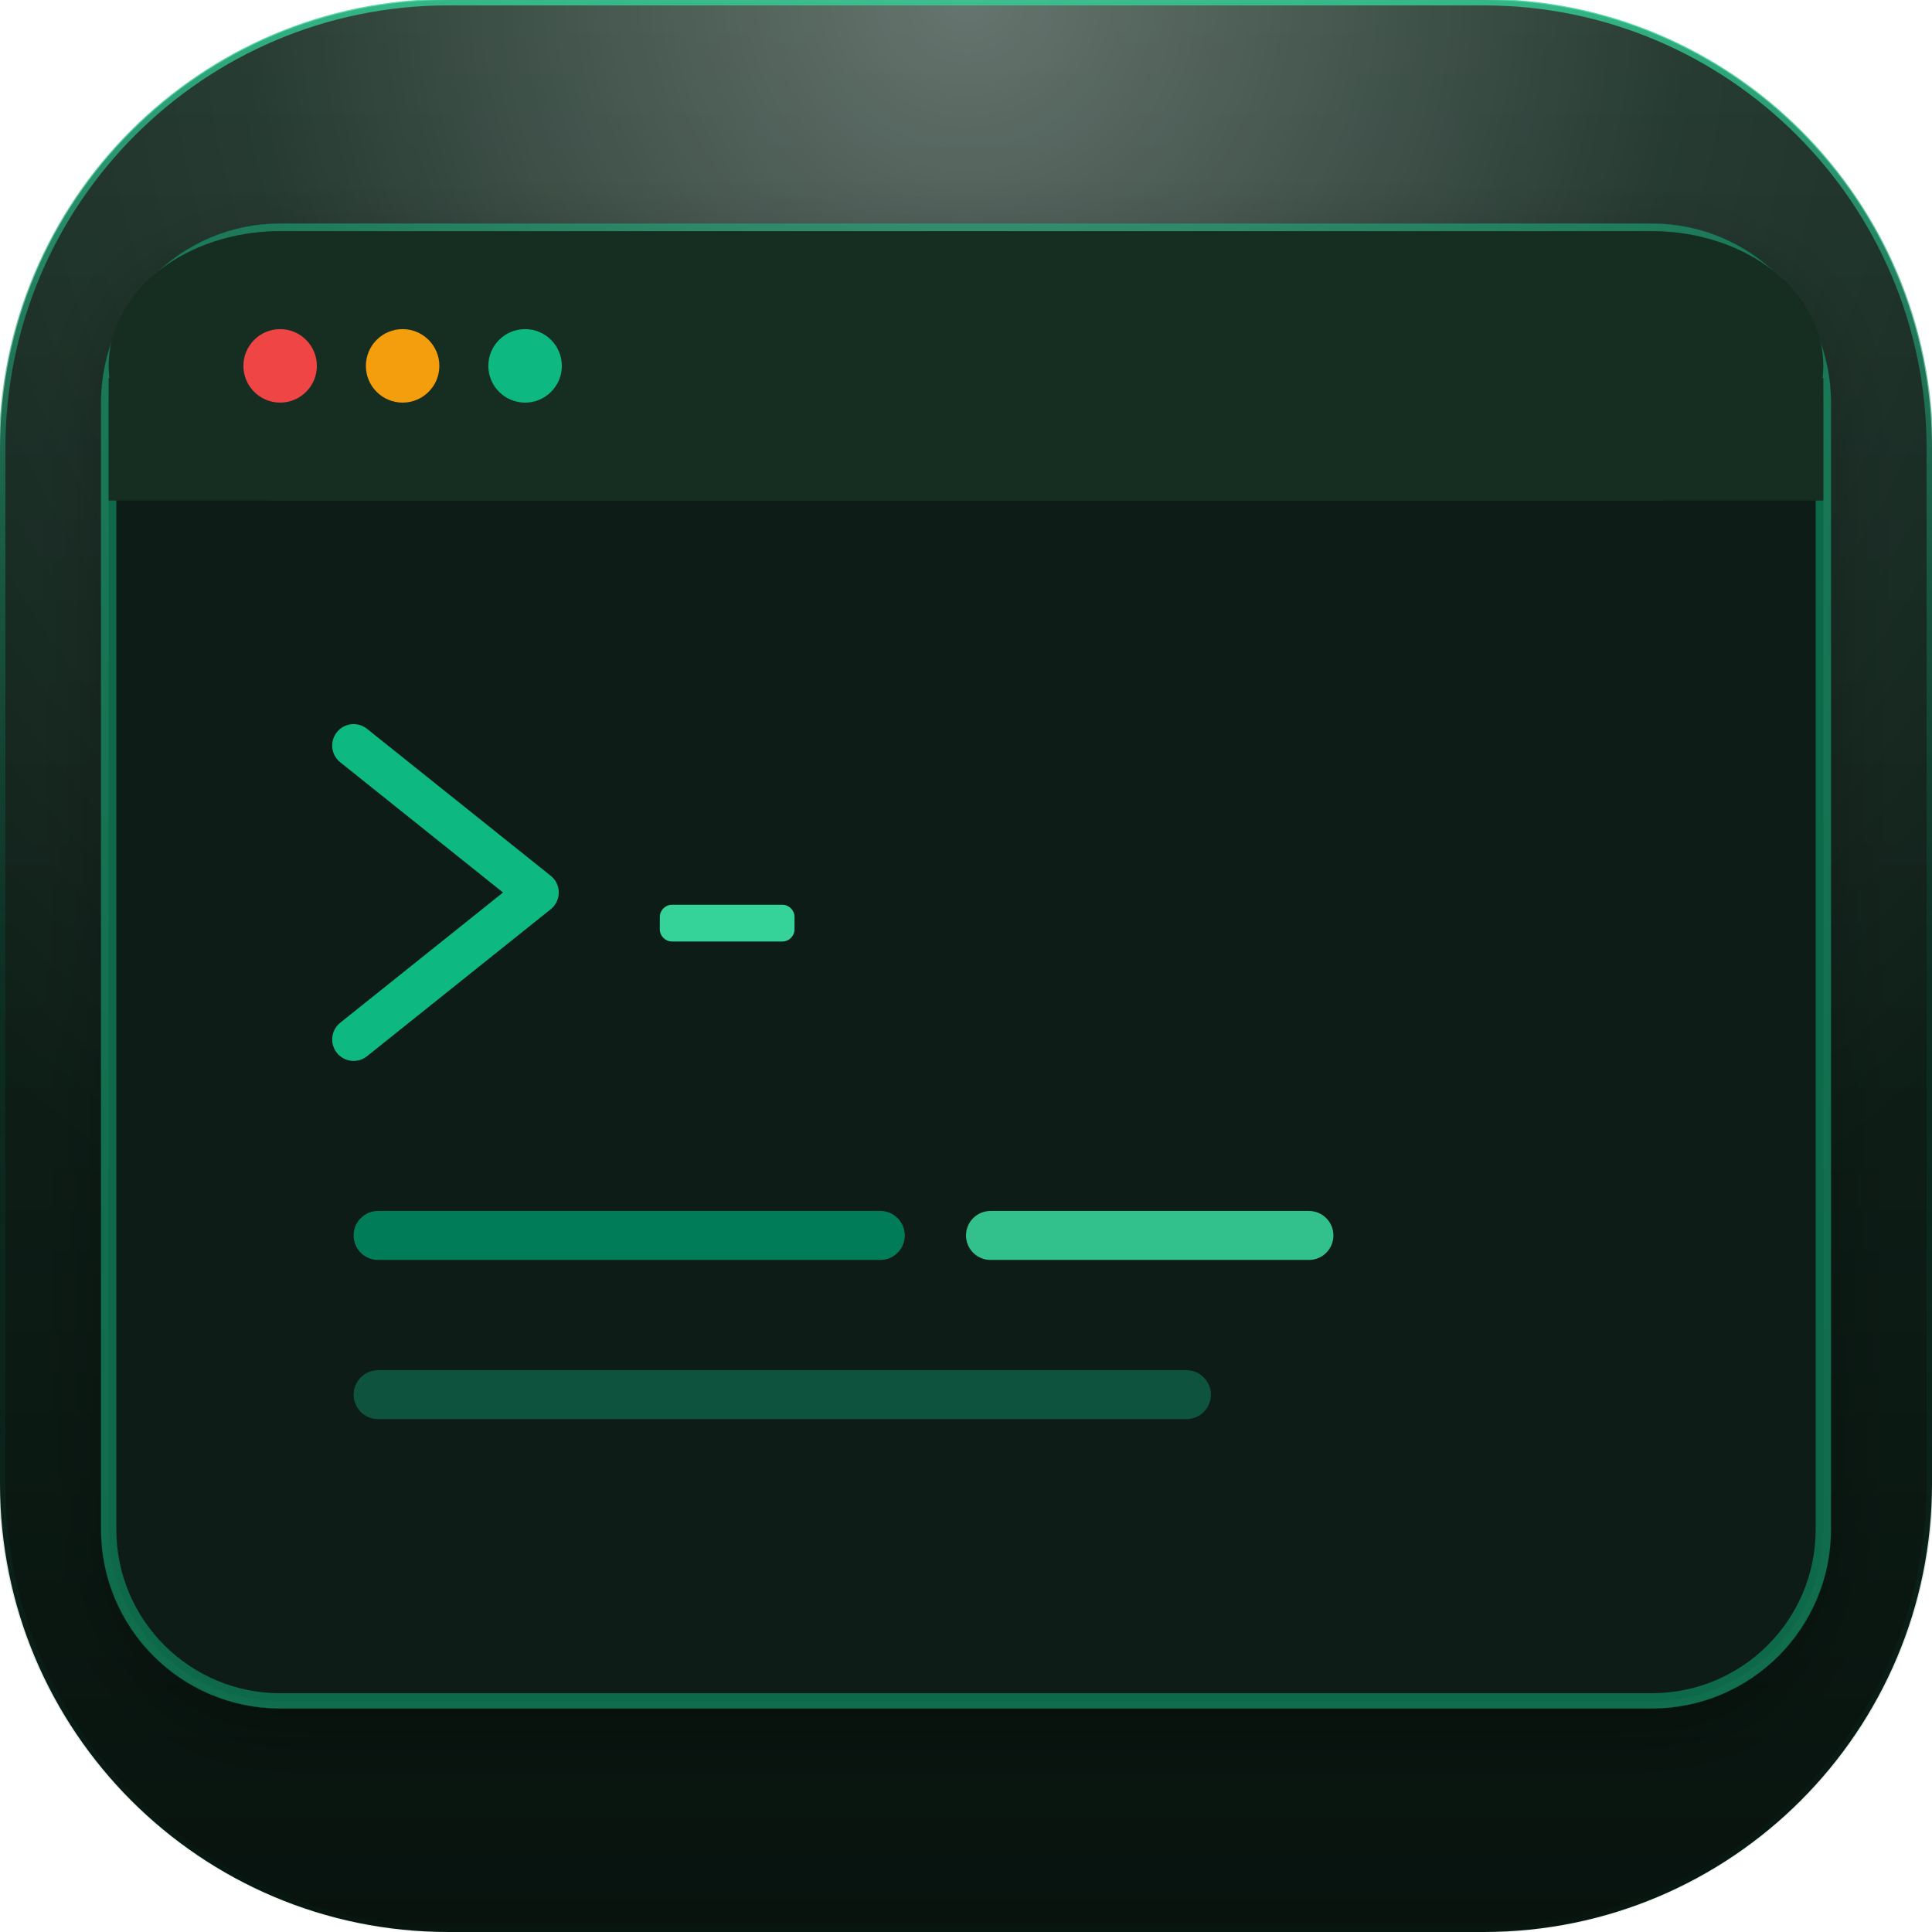
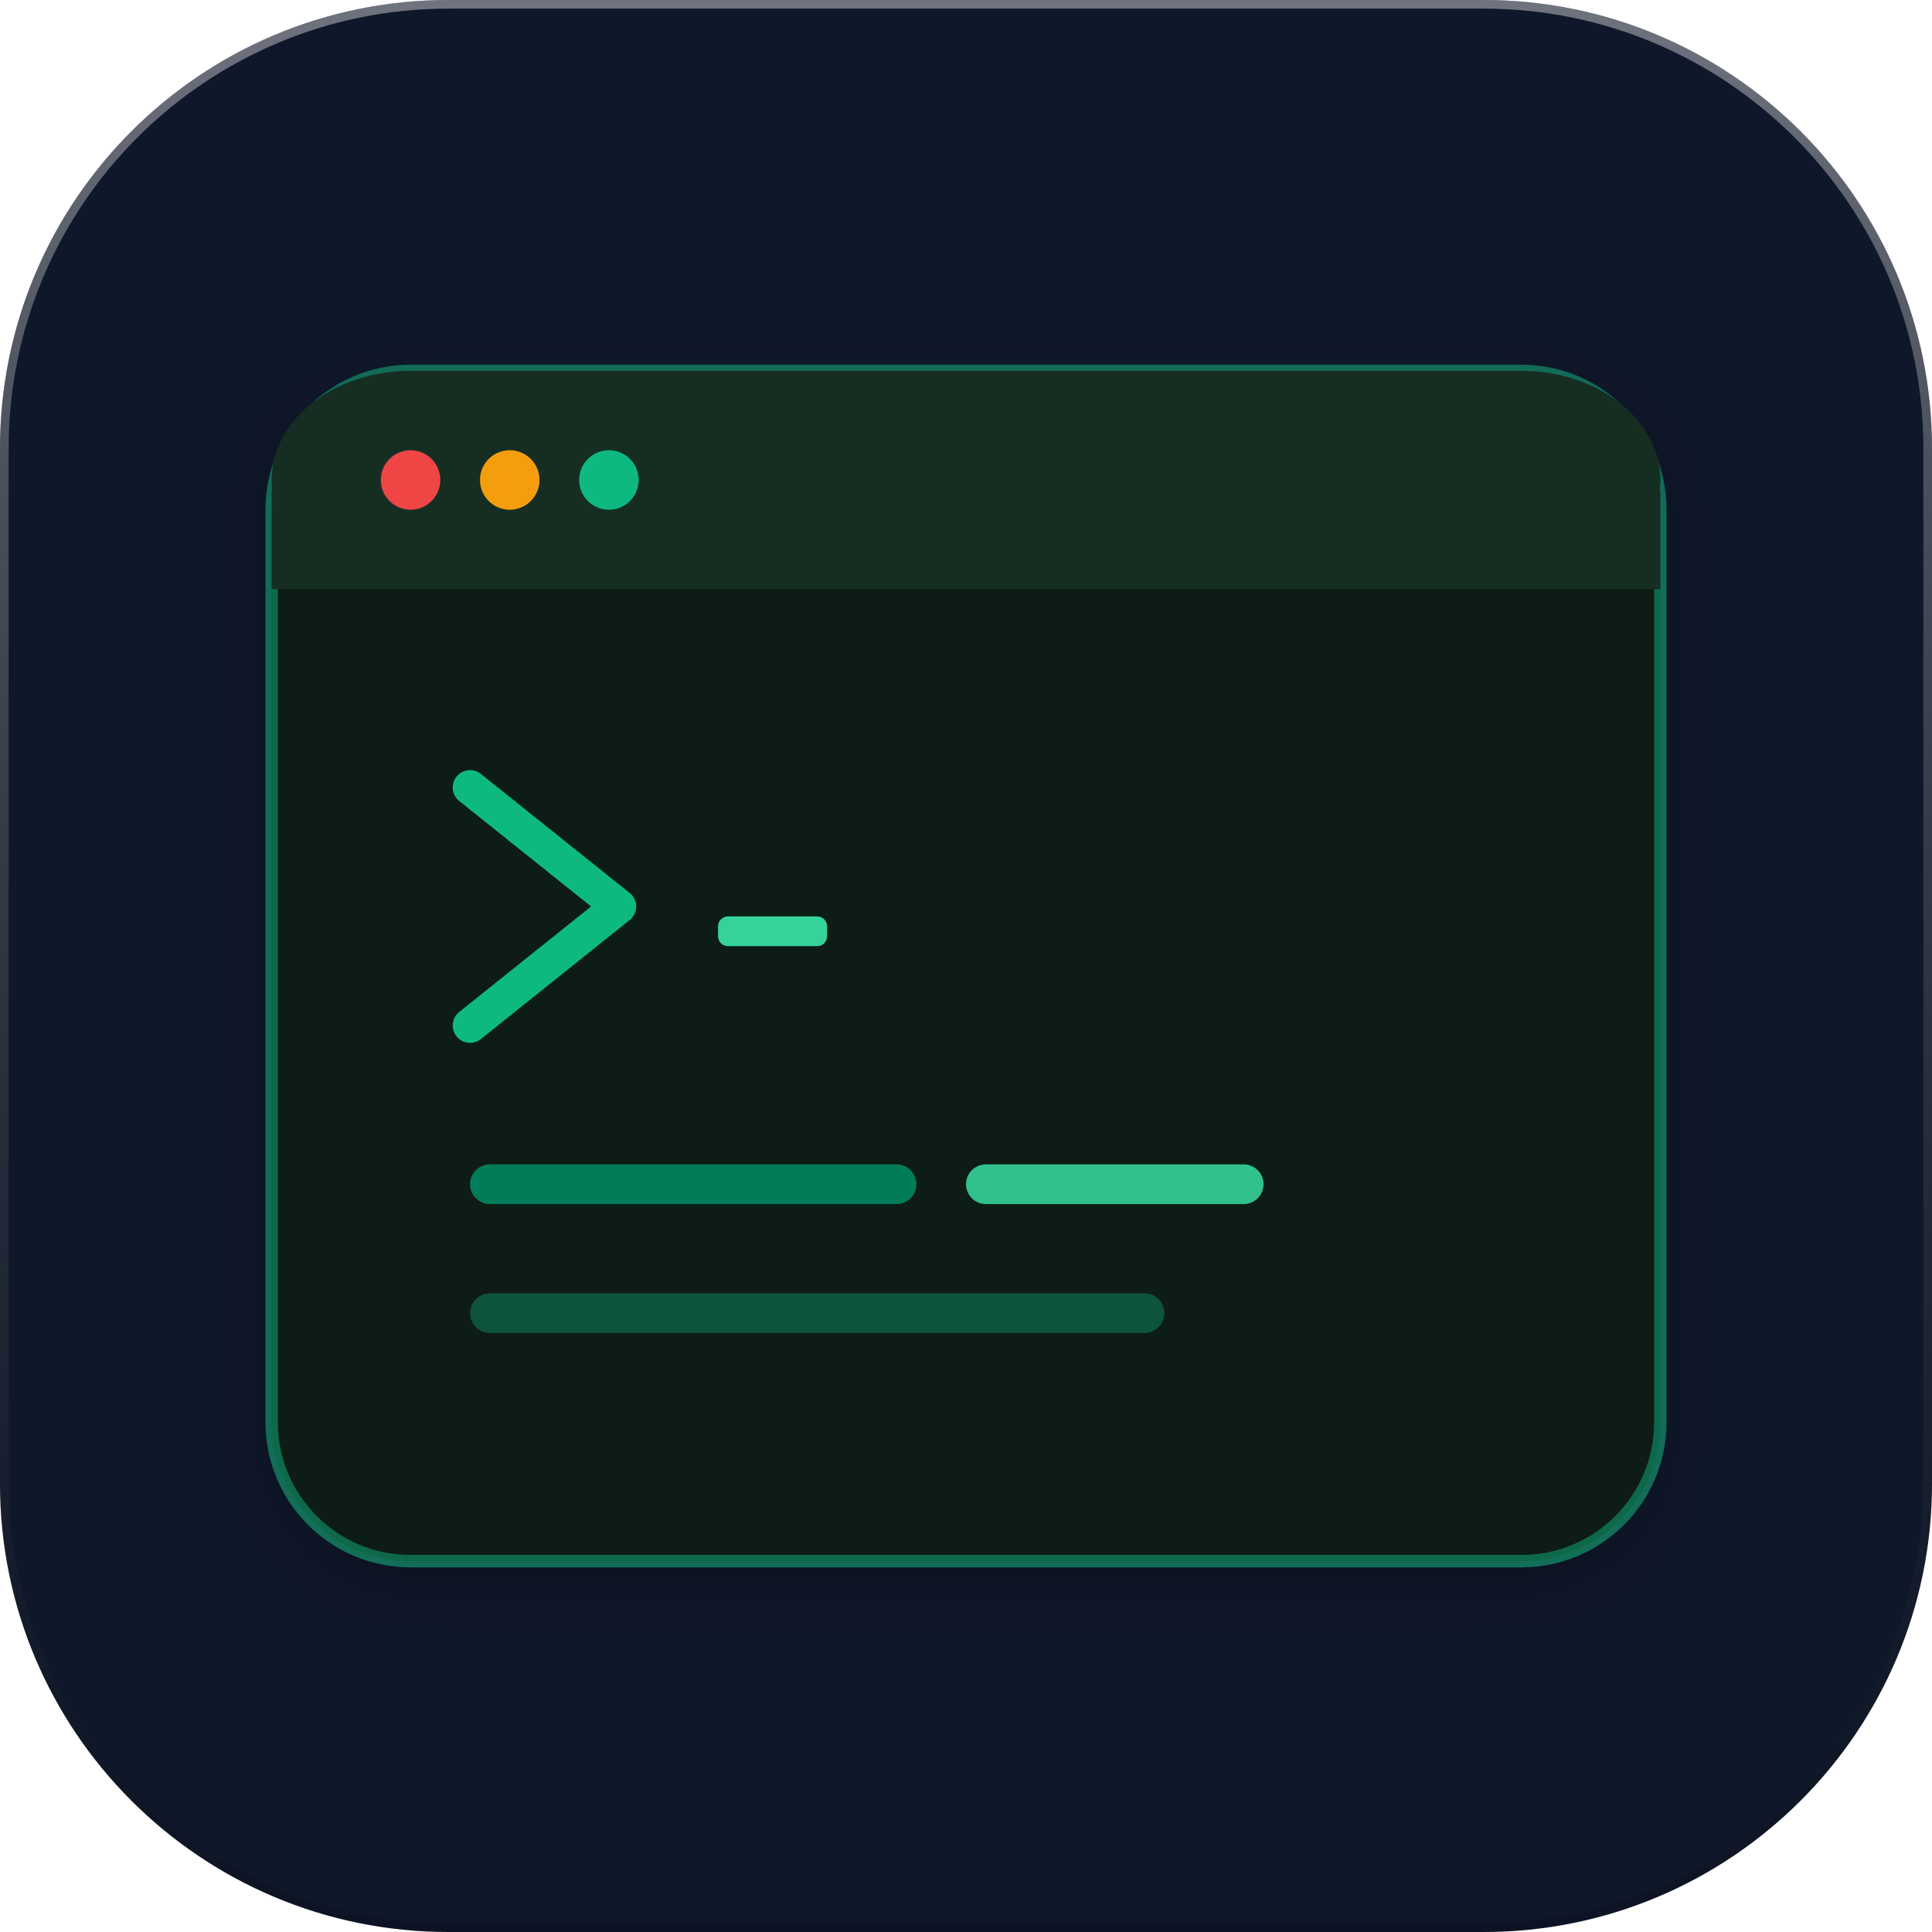
- <svg xmlns="http://www.w3.org/2000/svg" viewBox="32 32 448 448" width="512" height="512">
+ <svg xmlns="http://www.w3.org/2000/svg" width="512" height="512" viewBox="32 32 448 448">
  <defs>
-     <linearGradient id="bgGrad" x1="0%" y1="0%" x2="0%" y2="100%">
-       <stop offset="0%" stop-color="#142B21" />
-       <stop offset="100%" stop-color="#08130E" />
+     <linearGradient id="specularRim" x1="0%" y1="0%" x2="0%" y2="100%">
+       <stop offset="0%" stop-color="#FFFFFF" stop-opacity="0.4" />
+       <stop offset="100%" stop-color="#000000" stop-opacity="0.15" />
    </linearGradient>
-     <linearGradient id="rim" x1="0%" y1="0%" x2="0%" y2="100%">
-       <stop offset="0%" stop-color="#34D399" stop-opacity="0.8" />
-       <stop offset="50%" stop-color="#064E3B" stop-opacity="0.3" />
-       <stop offset="100%" stop-color="#064E3B" stop-opacity="0.05" />
-     </linearGradient>
-     <radialGradient id="sheen" cx="50%" cy="0%" r="75%">
-       <stop offset="0%" stop-color="#FFFFFF" stop-opacity="0.35" />
-       <stop offset="50%" stop-color="#FFFFFF" stop-opacity="0.08" />
-       <stop offset="100%" stop-color="#FFFFFF" stop-opacity="0" />
-     </radialGradient>
    <filter id="drop" x="-20%" y="-20%" width="140%" height="140%">
-       <feDropShadow dx="0" dy="12" stdDeviation="16" flood-color="#000000" flood-opacity="0.45" />
+       <feDropShadow dx="0" dy="8" stdDeviation="8" flood-color="#000000" flood-opacity="0.45" />
      <feDropShadow dx="0" dy="4" stdDeviation="6" flood-color="#000000" flood-opacity="0.25" />
    </filter>
  </defs>
-   <rect x="32" y="32" width="448" height="448" rx="104" fill="url(#bgGrad)" />
-   <rect x="32" y="32" width="448" height="448" rx="104" fill="url(#sheen)" />
-   <rect x="32.5" y="32.5" width="447" height="447" rx="103.5" stroke="url(#rim)" stroke-width="1.5" fill="none" />
-   <g transform="translate(-107.520 -107.520) scale(1.42)">
+   <rect x="32" y="32" width="448" height="448" rx="104" fill="#0F172A" />
+   <rect x="33" y="33" width="446" height="446" rx="103" fill="none" stroke="url(#specularRim)" stroke-width="2" />
+   <g transform="translate(-38.4 -38.4) scale(1.15)">
    <g filter="url(#drop)">
      <rect x="116" y="136" width="280" height="240" rx="28" fill="#0C1B14" stroke="#10B981" stroke-width="2.5" stroke-opacity="0.5" />
      <rect x="116" y="136" width="280" height="44" rx="28" fill="#132E22" />
      <rect x="116" y="160" width="280" height="20" fill="#132E22" />
      <circle cx="144" cy="158" r="6" fill="#EF4444" />
      <circle cx="164" cy="158" r="6" fill="#F59E0B" />
      <circle cx="184" cy="158" r="6" fill="#10B981" />
      <path d="M 156 220 L 186 244 L 156 268" fill="none" stroke="#10B981" stroke-width="7" stroke-linecap="round" stroke-linejoin="round" />
      <rect x="206" y="246" width="22" height="6" rx="2" fill="#34D399" />
      <rect x="156" y="296" width="90" height="8" rx="4" fill="#059669" opacity="0.8" />
      <rect x="256" y="296" width="60" height="8" rx="4" fill="#34D399" opacity="0.9" />
      <rect x="156" y="322" width="140" height="8" rx="4" fill="#047857" opacity="0.6" />
    </g>
  </g>
</svg>
